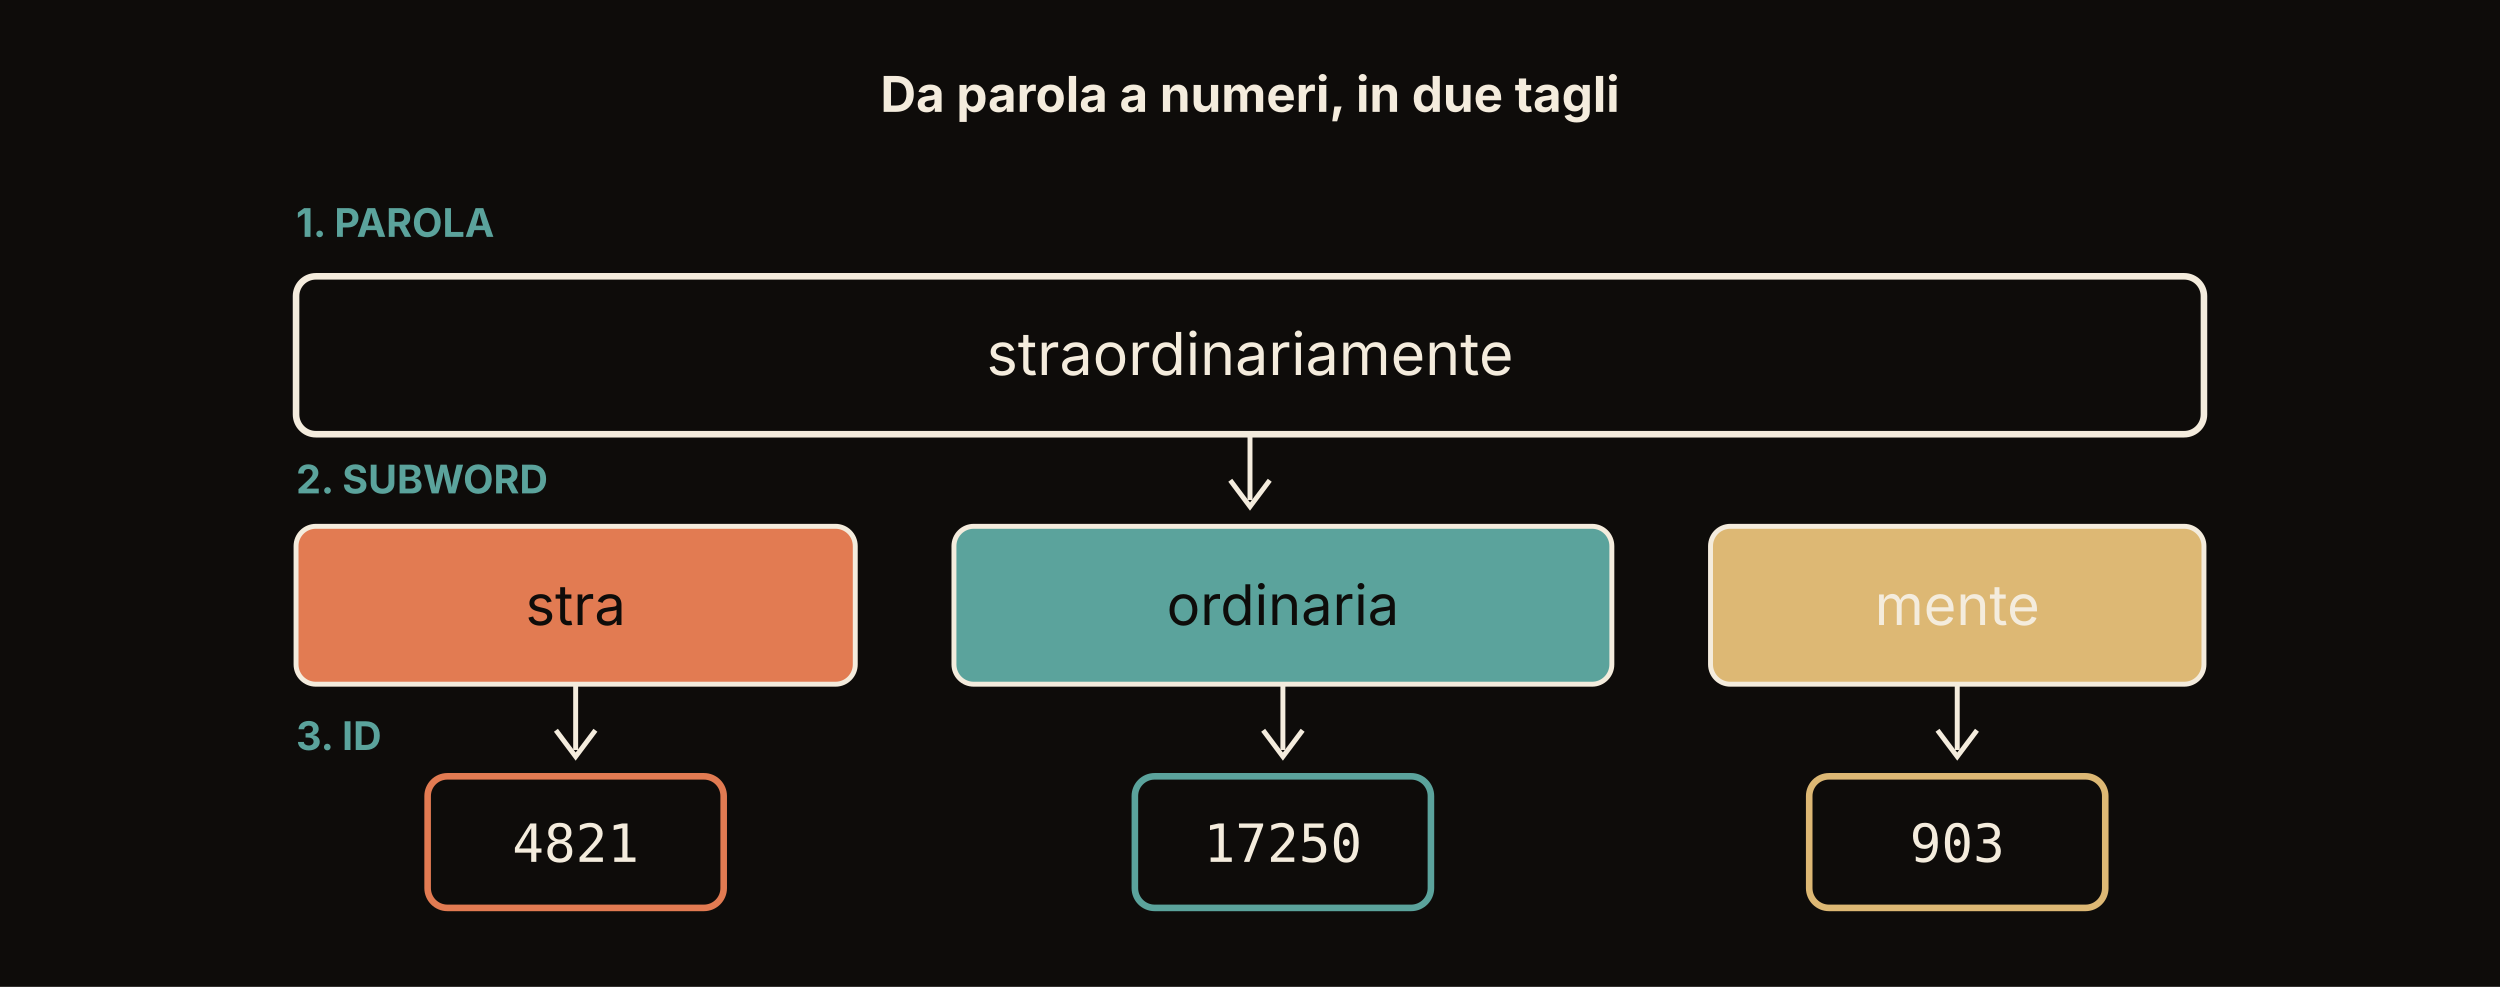
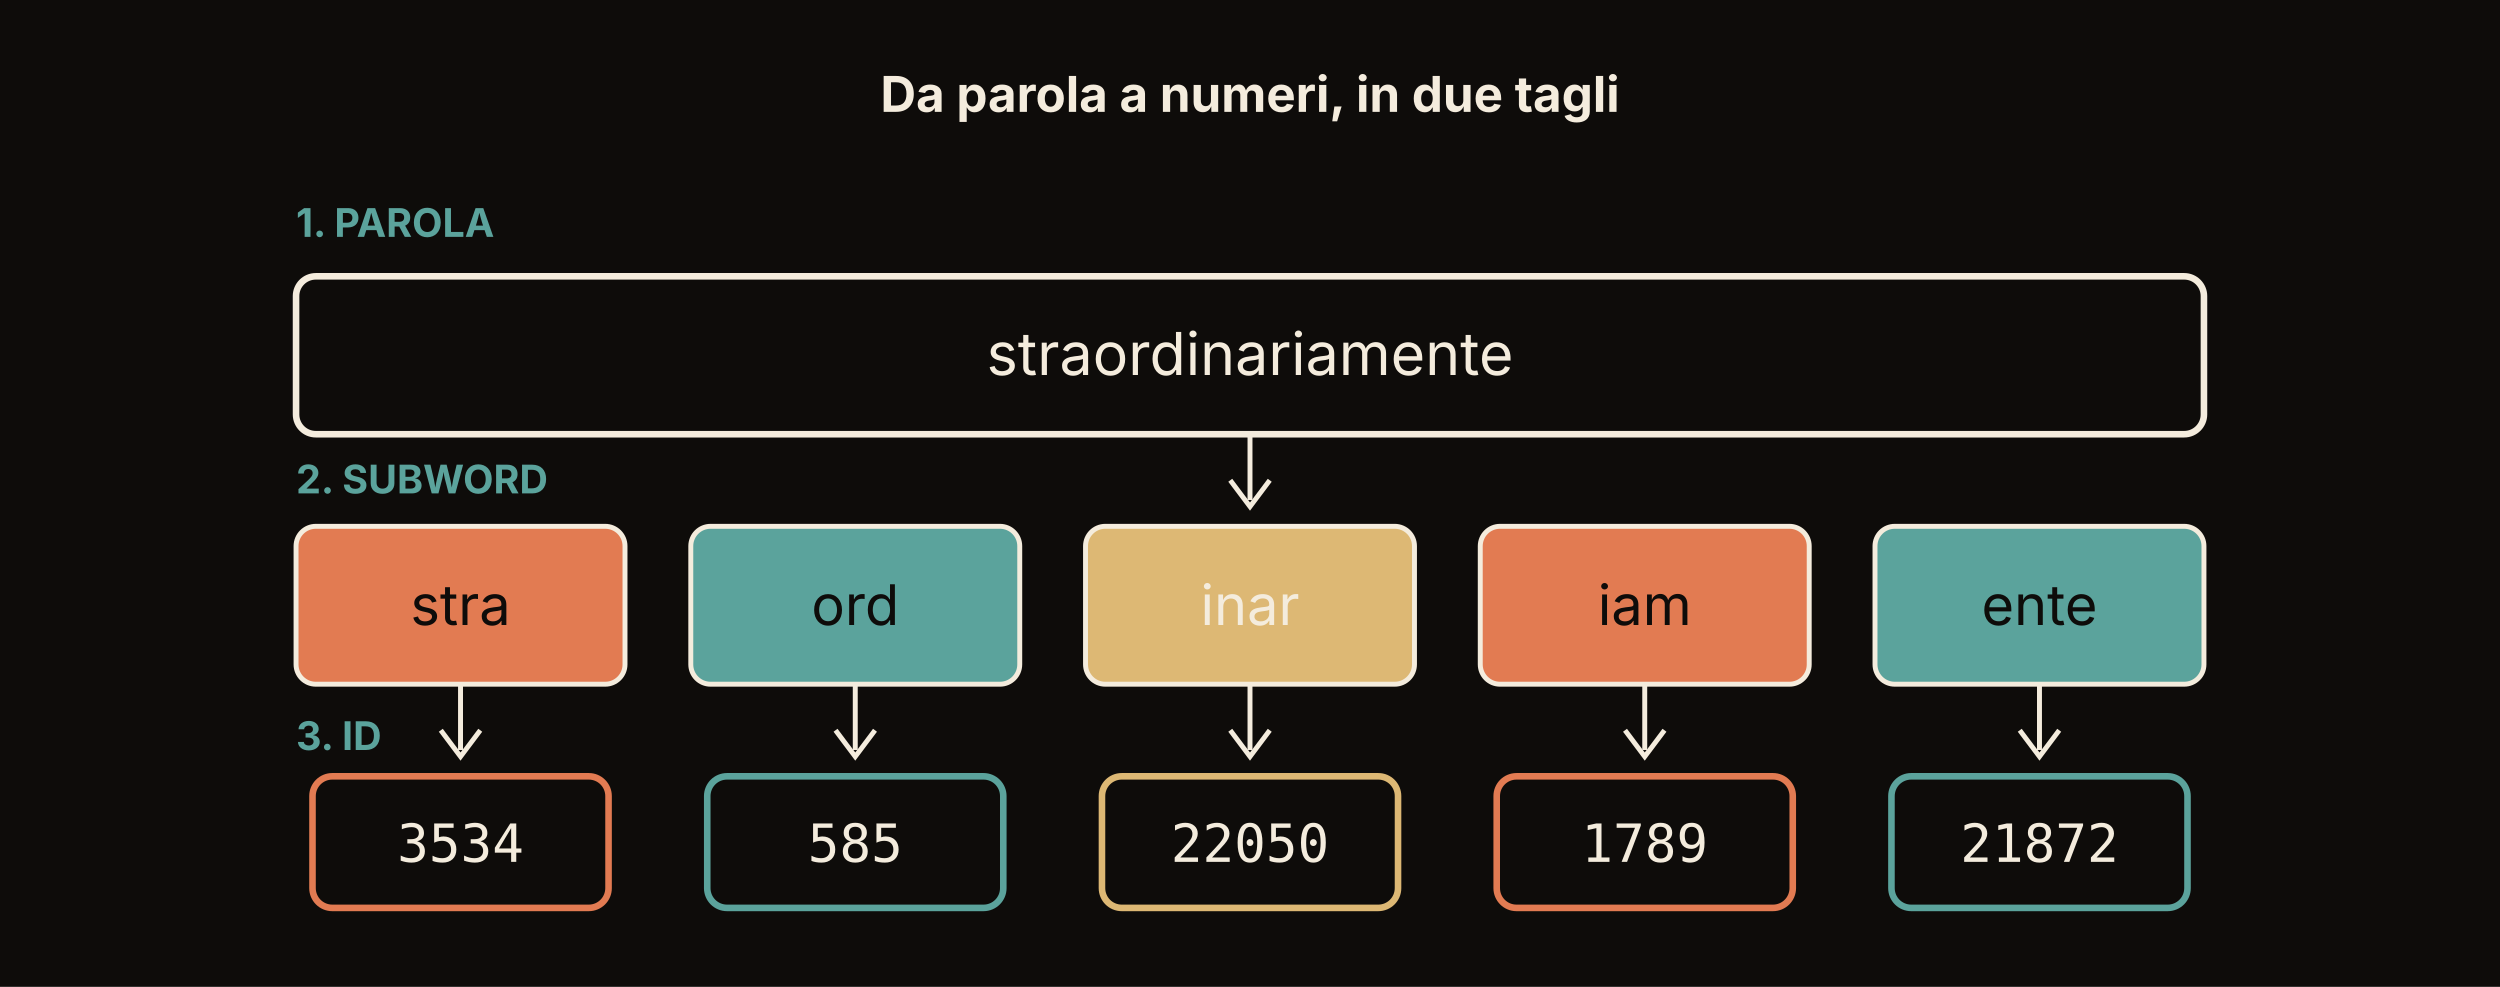
- <svg xmlns="http://www.w3.org/2000/svg" viewBox="0 0 760 300" width="100%" role="img" aria-label="Pipeline di tokenizzazione: la parola straordinariamente viene spezzata in tre subword e poi convertita in tre id numerici">
+ <svg xmlns="http://www.w3.org/2000/svg" viewBox="0 0 760 300" width="100%" role="img" aria-label="Catena di tokenizzazione: la parola straordinariamente viene spezzata in cinque subword e poi convertita in cinque id numerici">
  <rect x="0" y="0" width="760" height="300" fill="#0E0C0A" />
  <text x="380" y="34" text-anchor="middle" font-family="Inter, system-ui, sans-serif" font-size="15" font-weight="bold" fill="#F4ECDD">Da parola a numeri, in due tagli</text>
  <text x="90" y="72" font-family="Inter, system-ui, sans-serif" font-size="12" font-weight="bold" fill="#5BA39C">1. PAROLA</text>
  <rect x="90" y="84" width="580" height="48" rx="6" fill="#0E0C0A" stroke="#F4ECDD" stroke-width="2" />
  <text x="380" y="114" text-anchor="middle" font-family="Inter, system-ui, sans-serif" font-size="18" fill="#F4ECDD">straordinariamente</text>
  <g stroke="#F4ECDD" stroke-width="1.5" fill="none">
    <line x1="380" y1="132" x2="380" y2="152" />
    <path d="M 374 146 L 380 154 L 386 146" />
  </g>
  <text x="90" y="150" font-family="Inter, system-ui, sans-serif" font-size="12" font-weight="bold" fill="#5BA39C">2. SUBWORD</text>
-   <rect x="90" y="160" width="170" height="48" rx="6" fill="#E27B52" stroke="#F4ECDD" stroke-width="1.5" />
-   <text x="175" y="190" text-anchor="middle" font-family="Inter, system-ui, sans-serif" font-size="17" fill="#0E0C0A">stra</text>
-   <rect x="290" y="160" width="200" height="48" rx="6" fill="#5BA39C" stroke="#F4ECDD" stroke-width="1.5" />
-   <text x="390" y="190" text-anchor="middle" font-family="Inter, system-ui, sans-serif" font-size="17" fill="#0E0C0A">ordinaria</text>
-   <rect x="520" y="160" width="150" height="48" rx="6" fill="#DDB874" stroke="#F4ECDD" stroke-width="1.5" />
-   <text x="595" y="190" text-anchor="middle" font-family="Inter, system-ui, sans-serif" font-size="17" fill="#F4ECDD">mente</text>
+   <rect x="90" y="160" width="100" height="48" rx="6" fill="#E27B52" stroke="#F4ECDD" stroke-width="1.5" />
+   <text x="140" y="190" text-anchor="middle" font-family="Inter, system-ui, sans-serif" font-size="17" fill="#0E0C0A">stra</text>
+   <rect x="210" y="160" width="100" height="48" rx="6" fill="#5BA39C" stroke="#F4ECDD" stroke-width="1.5" />
+   <text x="260" y="190" text-anchor="middle" font-family="Inter, system-ui, sans-serif" font-size="17" fill="#0E0C0A">ord</text>
+   <rect x="330" y="160" width="100" height="48" rx="6" fill="#DDB874" stroke="#F4ECDD" stroke-width="1.5" />
+   <text x="380" y="190" text-anchor="middle" font-family="Inter, system-ui, sans-serif" font-size="17" fill="#F4ECDD">inar</text>
+   <rect x="450" y="160" width="100" height="48" rx="6" fill="#E27B52" stroke="#F4ECDD" stroke-width="1.5" />
+   <text x="500" y="190" text-anchor="middle" font-family="Inter, system-ui, sans-serif" font-size="17" fill="#0E0C0A">iam</text>
+   <rect x="570" y="160" width="100" height="48" rx="6" fill="#5BA39C" stroke="#F4ECDD" stroke-width="1.5" />
+   <text x="620" y="190" text-anchor="middle" font-family="Inter, system-ui, sans-serif" font-size="17" fill="#0E0C0A">ente</text>
  <g stroke="#F4ECDD" stroke-width="1.5" fill="none">
-     <line x1="175" y1="208" x2="175" y2="228" />
-     <path d="M 169 222 L 175 230 L 181 222" />
-     <line x1="390" y1="208" x2="390" y2="228" />
-     <path d="M 384 222 L 390 230 L 396 222" />
-     <line x1="595" y1="208" x2="595" y2="228" />
-     <path d="M 589 222 L 595 230 L 601 222" />
+     <line x1="140" y1="208" x2="140" y2="228" />
+     <path d="M 134 222 L 140 230 L 146 222" />
+     <line x1="260" y1="208" x2="260" y2="228" />
+     <path d="M 254 222 L 260 230 L 266 222" />
+     <line x1="380" y1="208" x2="380" y2="228" />
+     <path d="M 374 222 L 380 230 L 386 222" />
+     <line x1="500" y1="208" x2="500" y2="228" />
+     <path d="M 494 222 L 500 230 L 506 222" />
+     <line x1="620" y1="208" x2="620" y2="228" />
+     <path d="M 614 222 L 620 230 L 626 222" />
  </g>
  <text x="90" y="228" font-family="Inter, system-ui, sans-serif" font-size="12" font-weight="bold" fill="#5BA39C">3. ID</text>
-   <rect x="130" y="236" width="90" height="40" rx="6" fill="#0E0C0A" stroke="#E27B52" stroke-width="2" />
-   <text x="175" y="262" text-anchor="middle" font-family="JetBrains Mono, ui-monospace, monospace" font-size="16" fill="#F4ECDD">4821</text>
-   <rect x="345" y="236" width="90" height="40" rx="6" fill="#0E0C0A" stroke="#5BA39C" stroke-width="2" />
-   <text x="390" y="262" text-anchor="middle" font-family="JetBrains Mono, ui-monospace, monospace" font-size="16" fill="#F4ECDD">17250</text>
-   <rect x="550" y="236" width="90" height="40" rx="6" fill="#0E0C0A" stroke="#DDB874" stroke-width="2" />
-   <text x="595" y="262" text-anchor="middle" font-family="JetBrains Mono, ui-monospace, monospace" font-size="16" fill="#F4ECDD">903</text>
+   <rect x="95" y="236" width="90" height="40" rx="6" fill="#0E0C0A" stroke="#E27B52" stroke-width="2" />
+   <text x="140" y="262" text-anchor="middle" font-family="JetBrains Mono, ui-monospace, monospace" font-size="16" fill="#F4ECDD">3534</text>
+   <rect x="215" y="236" width="90" height="40" rx="6" fill="#0E0C0A" stroke="#5BA39C" stroke-width="2" />
+   <text x="260" y="262" text-anchor="middle" font-family="JetBrains Mono, ui-monospace, monospace" font-size="16" fill="#F4ECDD">585</text>
+   <rect x="335" y="236" width="90" height="40" rx="6" fill="#0E0C0A" stroke="#DDB874" stroke-width="2" />
+   <text x="380" y="262" text-anchor="middle" font-family="JetBrains Mono, ui-monospace, monospace" font-size="16" fill="#F4ECDD">22050</text>
+   <rect x="455" y="236" width="90" height="40" rx="6" fill="#0E0C0A" stroke="#E27B52" stroke-width="2" />
+   <text x="500" y="262" text-anchor="middle" font-family="JetBrains Mono, ui-monospace, monospace" font-size="16" fill="#F4ECDD">1789</text>
+   <rect x="575" y="236" width="90" height="40" rx="6" fill="#0E0C0A" stroke="#5BA39C" stroke-width="2" />
+   <text x="620" y="262" text-anchor="middle" font-family="JetBrains Mono, ui-monospace, monospace" font-size="16" fill="#F4ECDD">21872</text>
</svg>
